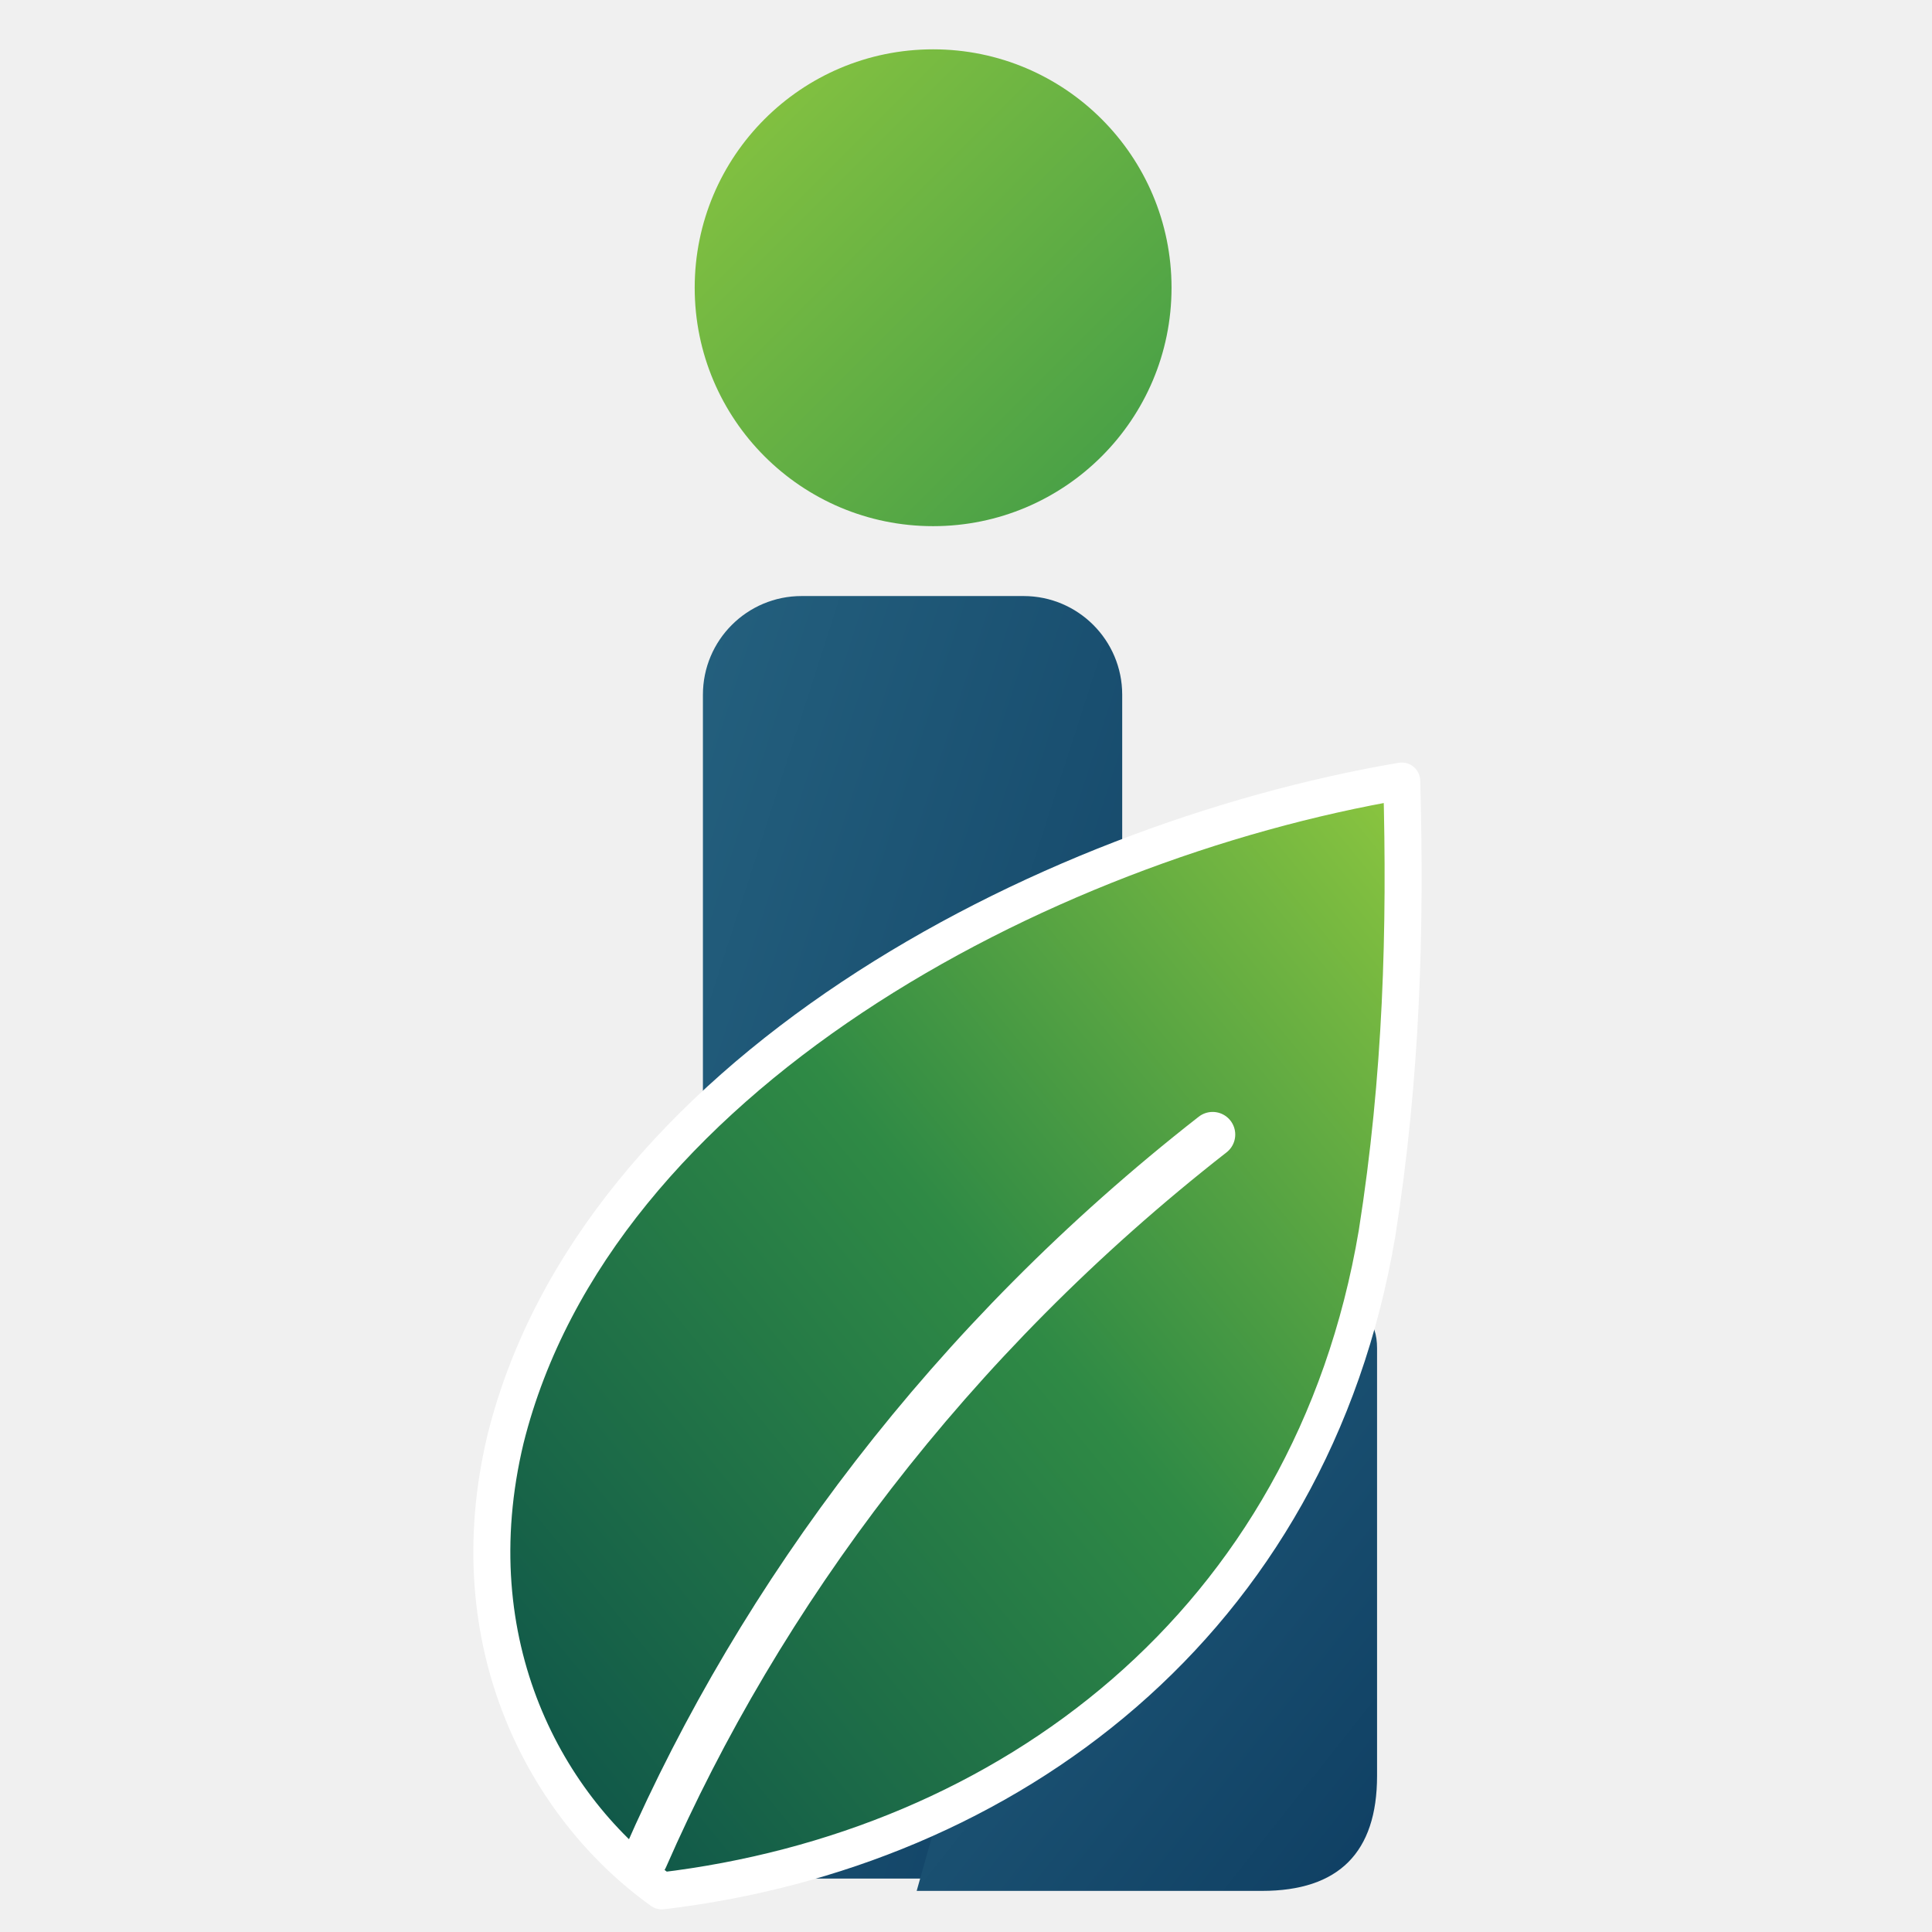
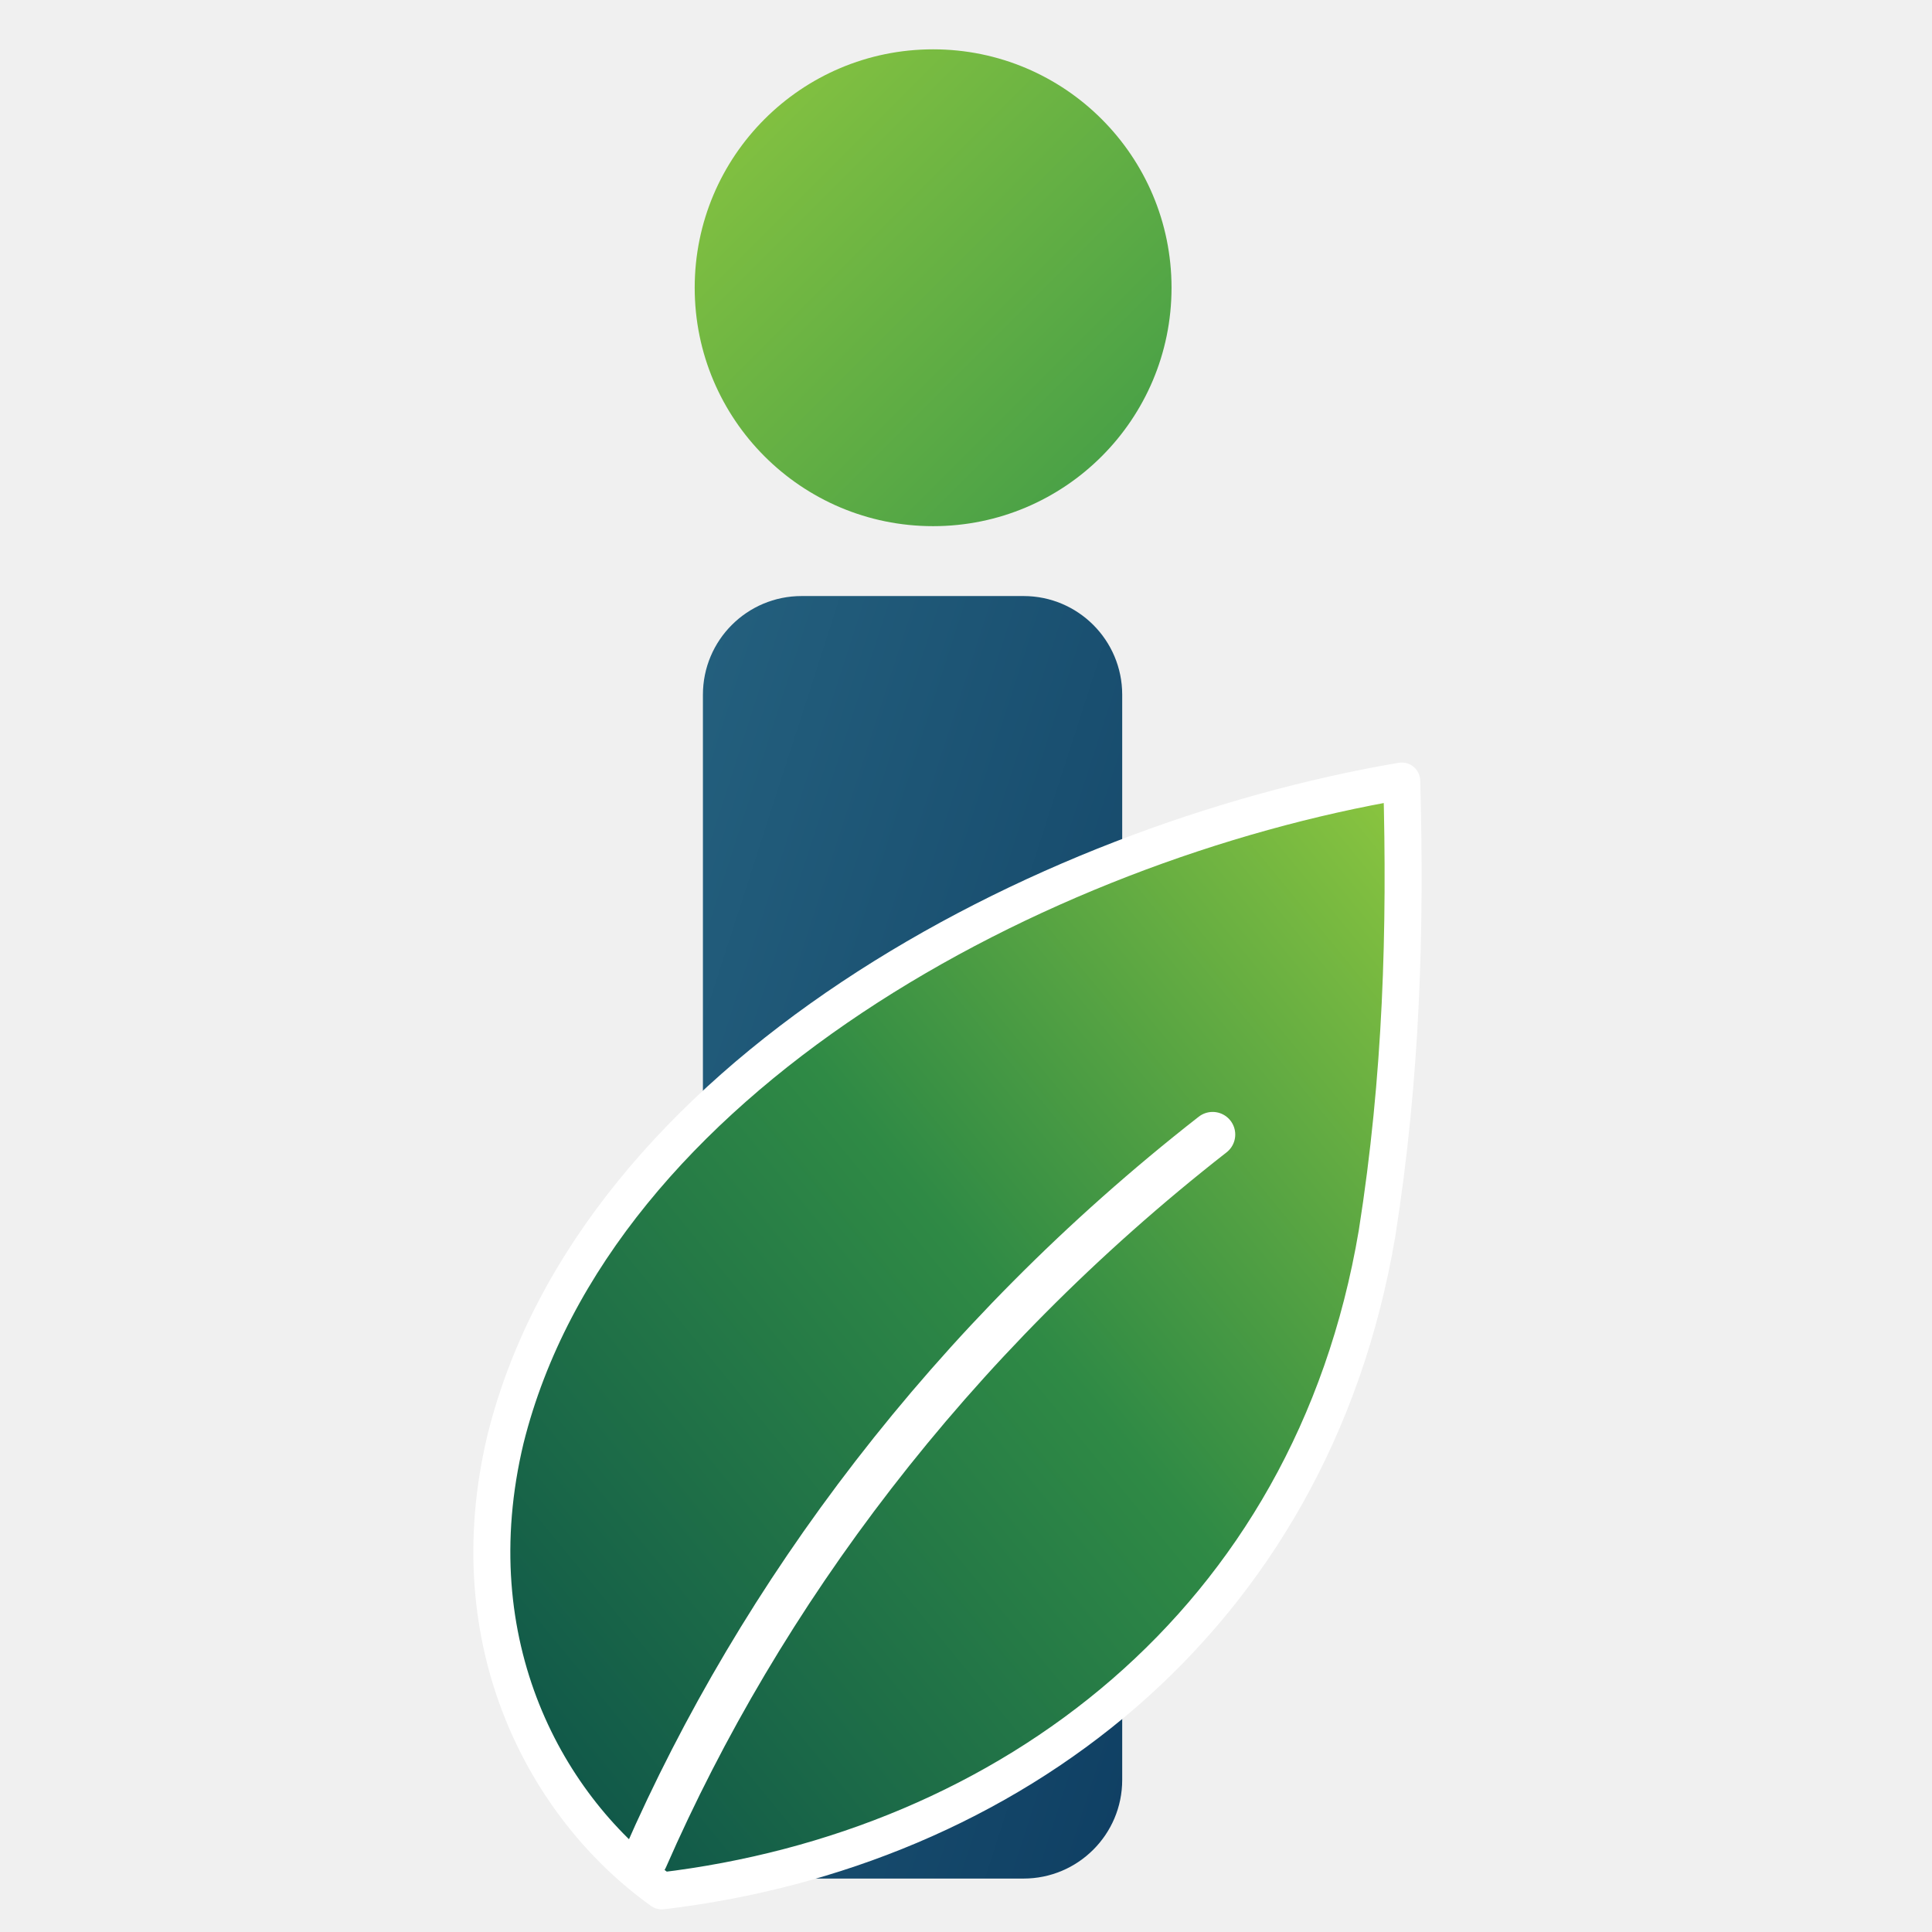
<svg xmlns="http://www.w3.org/2000/svg" viewBox="-113 0 470 470">
  <defs>
    <linearGradient id="d" x1="0" y1="0" x2="1" y2="1">
      <stop offset="0%" stop-color="#8cc63f" />
      <stop offset="100%" stop-color="#3f9b48" />
    </linearGradient>
    <linearGradient id="s" x1="0" y1="0" x2="1" y2="1">
      <stop offset="0%" stop-color="#24607e" />
      <stop offset="100%" stop-color="#0f3f63" />
    </linearGradient>
    <linearGradient id="l" x1="0" y1="1" x2="1" y2="0">
      <stop offset="0%" stop-color="#0b4f4a" />
      <stop offset="55%" stop-color="#2f8a45" />
      <stop offset="100%" stop-color="#8cc63f" />
    </linearGradient>
  </defs>
  <circle cx="114" cy="70" r="58" fill="url(#d)" />
  <rect x="58" y="145" width="102" height="312" rx="24" fill="url(#s)" />
-   <path d="M150,318 L212,318 Q222,318 222,328 L222,432 Q222,460 194,460 L110,460 Z" fill="url(#s)" />
  <path d="M228,190 C140,205 32,262 10,350 C-2,400 20,440 48,460 C132,450 206,395 222,300 C228,262 229,226 228,190 Z" fill="url(#l)" stroke="#fff" stroke-width="9" stroke-linejoin="round" />
  <path d="M44,452 C72,388 118,326 182,276" fill="none" stroke="#fff" stroke-width="11" stroke-linecap="round" />
</svg>
